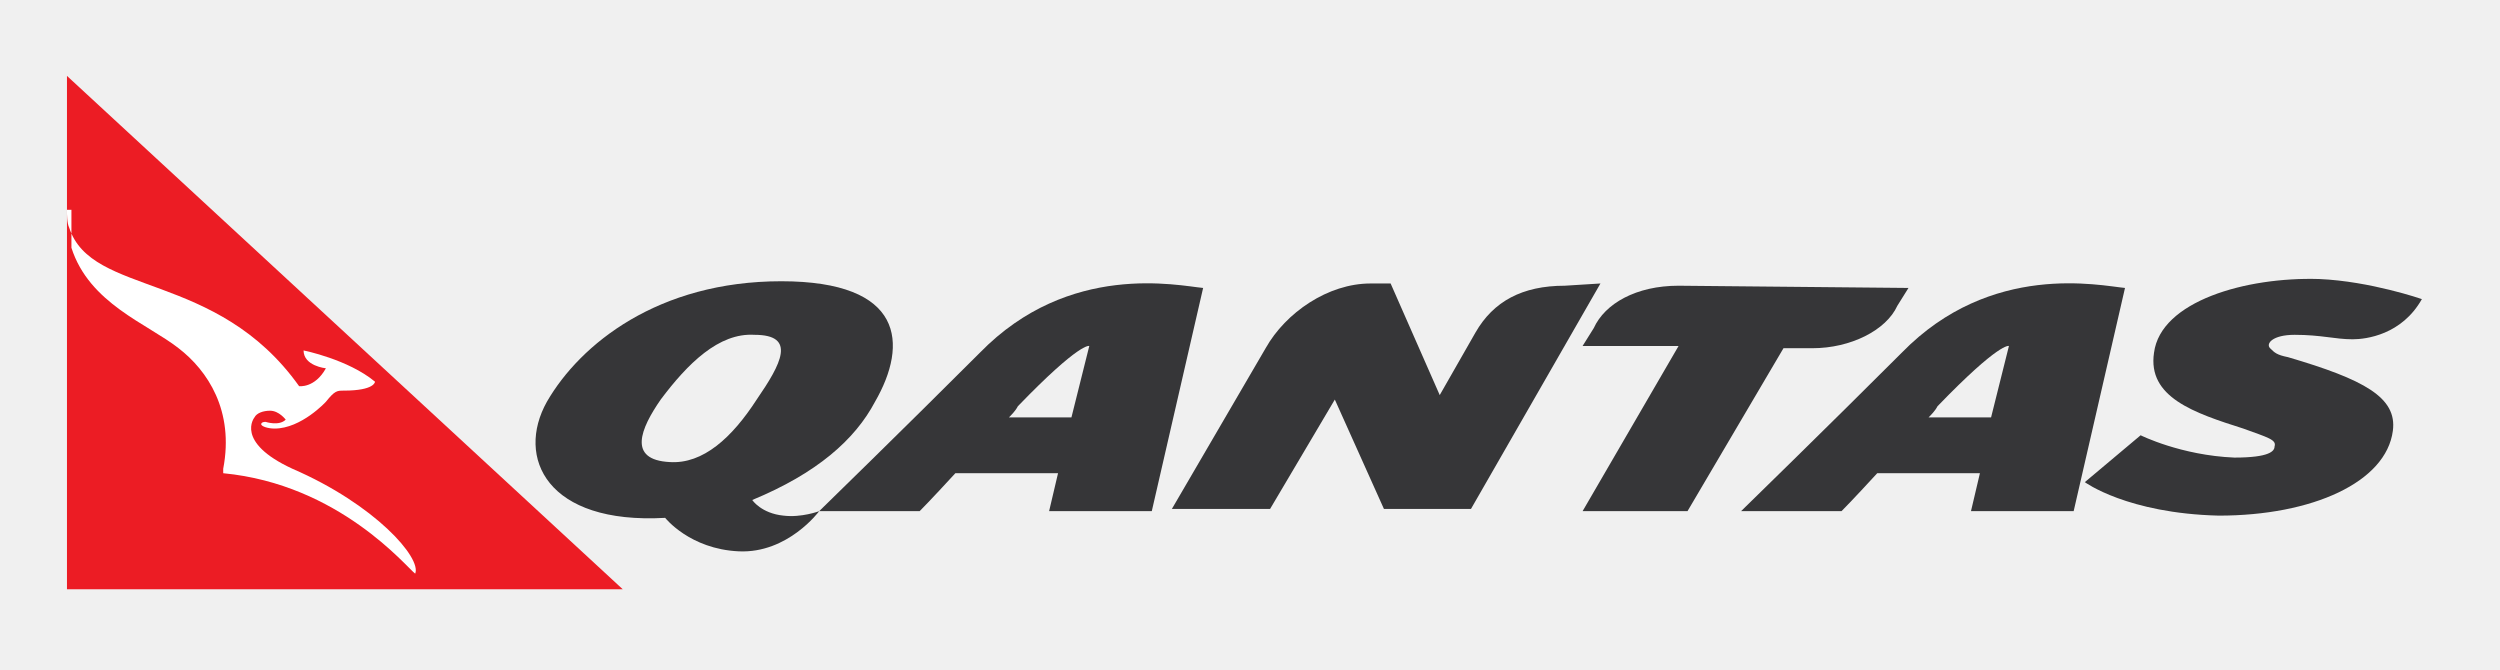
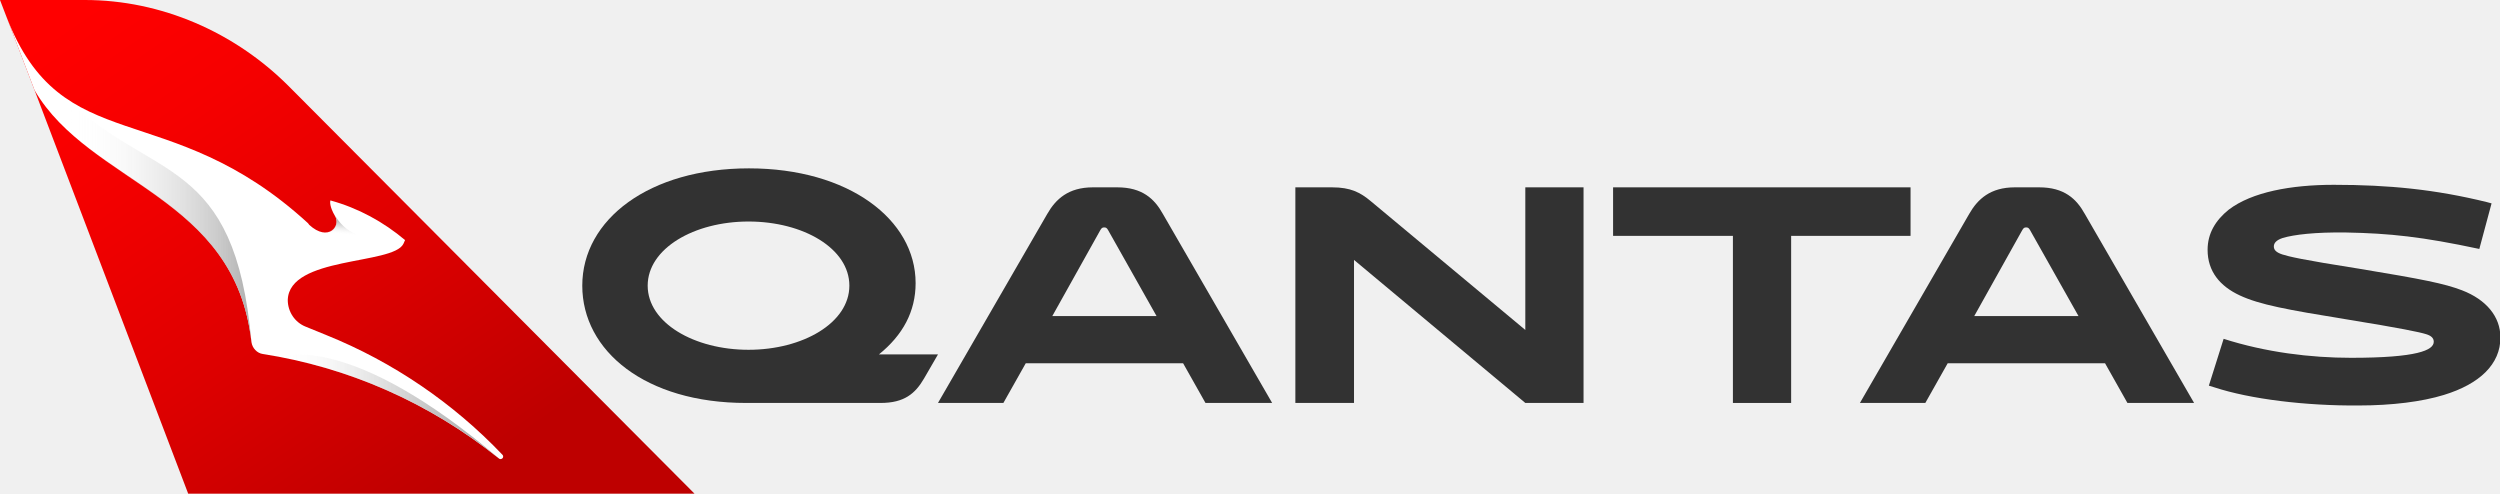
- <svg xmlns="http://www.w3.org/2000/svg" version="1.1" id="Layer_1" x="0px" y="0px" viewBox="0 0 112 30" style="enable-background:new 0 0 112 30;" xml:space="preserve">
+ <svg xmlns="http://www.w3.org/2000/svg" version="1.1" x="0px" y="0px" viewBox="0 0 592.5 117" style="enable-background:new 0 0 592.5 117;" xml:space="preserve">
  <style type="text/css">
- 	.st0{fill:#363638;}
- 	.st1{fill:#EC1C24;}
- 	.st2{fill:#FFFFFF;}
+ 	.st0{fill:url(#SVGID_1_);}
+ 	.st1{fill:#FFFFFF;}
+ 	.st2{fill:url(#SVGID_2_);}
+ 	.st3{fill:url(#SVGID_3_);}
+ 	.st4{fill:url(#SVGID_4_);}
+ 	.st5{fill:#323232;}
</style>
-   <g>
-     <path class="st0" d="M95.2,12.9c-1.1-0.1-6-1.2-10,2.9c-3.3,3.3-7.2,7.1-7.2,7.1h4.5c0,0,0.5-0.5,1.6-1.7h4.6l-0.4,1.7h4.6   L95.2,12.9z M89.2,18.7h-2.8c0.1-0.1,0.3-0.3,0.4-0.5c2.8-2.9,3.2-2.7,3.2-2.7L89.2,18.7z" />
-     <path class="st0" d="M53.9,12.9c-1.1-0.1-6-1.2-10,2.9c-3.3,3.3-7.2,7.1-7.2,7.1h4.5c0,0,0.5-0.5,1.6-1.7h4.6L47,22.9h4.6   L53.9,12.9z M48,18.7h-2.8c0.1-0.1,0.3-0.3,0.4-0.5c2.8-2.9,3.2-2.7,3.2-2.7L48,18.7z" />
-     <path class="st0" d="M70.1,12.8c-1.9,0-3.2,0.7-4,2.1l-1.6,2.8l-2.2-5l-0.9,0c-1.9,0-3.8,1.3-4.7,2.9l-4.2,7.2h4.4l2.9-4.9l2.2,4.9   h3.9l5.8-10.1L70.1,12.8z" />
-     <path class="st0" d="M35,12.6c-5.5,0-9,2.8-10.5,5.4c-1.4,2.5,0,5.5,5.3,5.2c0,0,1.1,1.4,3.3,1.5c2.2,0.1,3.6-1.8,3.6-1.8   s-0.8,0.3-1.6,0.2c-1-0.1-1.4-0.7-1.4-0.7c2.9-1.2,4.6-2.7,5.5-4.4C40.7,15.4,40.5,12.6,35,12.6 M33.9,17.9   c-1.1,1.7-2.4,2.9-3.9,2.8c-1.9-0.1-1.3-1.5-0.4-2.8c1.2-1.6,2.6-3,4.2-2.9C35.7,15,35,16.3,33.9,17.9" />
-     <path class="st0" d="M75.2,12.8c-1.9,0-3.3,0.8-3.8,1.9l-0.5,0.8h4.3l-4.3,7.4h4.7l4.3-7.3l1.3,0c1.7,0,3.3-0.8,3.8-1.9l0.5-0.8   L75.2,12.8z" />
-     <path class="st0" d="M102.5,16c3.4,1,4.9,1.8,4.7,3.3c-0.3,2.3-3.6,3.8-7.8,3.8c-4.1-0.1-6-1.5-6-1.5l2.5-2.1c0,0,1.8,0.9,4.2,1   c1.6,0,1.8-0.3,1.8-0.5c0.1-0.3-0.3-0.4-1.4-0.8c-2.2-0.7-4.3-1.4-4-3.4c0.3-2.3,4.1-3.4,7.4-3.3c2.3,0.1,4.6,0.9,4.6,0.9   c-0.9,1.6-2.5,1.8-3.1,1.8c-0.8,0-1.4-0.2-2.6-0.2c-1,0-1.3,0.4-1.1,0.6C101.9,15.8,102,15.9,102.5,16" />
+   <g id="Qantas_Tail">
+     <g>
+       <linearGradient id="SVGID_1_" gradientUnits="userSpaceOnUse" x1="104.291" y1="116.567" x2="24.252" y2="-0.327">
+         <stop offset="0" style="stop-color:#BE0000" />
+         <stop offset="0.39" style="stop-color:#DE0000" />
+         <stop offset="0.768" style="stop-color:#F60000" />
+         <stop offset="1" style="stop-color:#FF0000" />
+       </linearGradient>
+       <path class="st0" d="M44.6,117h120L68.4,20.4C55.6,7.6,38.2,0,20.1,0H0l1.5,3.9l6.7,17.5L44.6,117z" />
+     </g>
  </g>
-   <polygon class="st1" points="3,3.4 3,26.4 27.9,26.4 " />
-   <g>
-     <path class="st2" d="M3,9.4c0,0.2,0,0.6,0.1,0.8c1,3.1,6.6,1.9,10.3,7.1c0,0,0.7,0.1,1.2-0.8c0,0-1-0.1-1-0.8c0,0,2,0.4,3.2,1.4   c0,0,0,0.4-1.4,0.4c-0.3,0-0.4,0-0.8,0.5c0,0-1.1,1.2-2.3,1.2c-0.3,0-0.6-0.1-0.6-0.2c0,0,0-0.1,0.2-0.1c0,0,0.6,0.2,0.9-0.1   c0,0-0.3-0.4-0.7-0.4c-0.3,0-0.6,0.1-0.7,0.3c0,0-0.9,1.1,1.7,2.3c3.7,1.6,5.8,4,5.5,4.7c0,0,0,0,0,0c-0.4-0.3-3.4-4-8.6-4.5   c0,0,0-0.1,0-0.2c0.5-2.6-0.7-4.4-2-5.4c-1.4-1.1-4-2-4.8-4.5V9.4z" />
+   <g id="Roo">
+     <path class="st1" d="M8.2,21.4c13.1,22.4,47.6,24.8,51.4,59.7c0.2,1.4,1.3,2.6,2.7,2.8c19.9,3.1,39.2,11.3,56,24.8l0,0   c0.1,0.1,0.2,0.1,0.4,0.1c0.1,0,0.3-0.1,0.4-0.2c0.2-0.2,0.2-0.6,0-0.8c-11.6-12.2-25.9-22-41.8-28.4l-4.9-2   c-2.5-1-4.2-3.5-4.2-6.3c0.3-10.4,24.9-8.3,27.4-13.3l0.4-0.9c-5.1-4.3-11.1-7.6-17.7-9.4c-0.1,0.3-0.2,1.5,1.1,3.7   c1.5,2.4-1.6,6.2-6.1,2.1L73,52.9C39.7,22.4,14.7,38.2,1.5,3.9L8.2,21.4z" />
  </g>
-   <g id="Layer_2">
- </g>
+   <g id="Roo_Shading">
+     <linearGradient id="SVGID_2_" gradientUnits="userSpaceOnUse" x1="82.174" y1="63.797" x2="83.253" y2="51.465">
+       <stop offset="0.65" style="stop-color:#FFFFFF;stop-opacity:0" />
+       <stop offset="0.729" style="stop-color:#E0E0E0;stop-opacity:0.262" />
+       <stop offset="0.815" style="stop-color:#C5C5C5;stop-opacity:0.549" />
+       <stop offset="0.891" style="stop-color:#B5B5B5;stop-opacity:0.805" />
+       <stop offset="0.95" style="stop-color:#AFAFAF" />
+     </linearGradient>
+     <path class="st2" d="M88.2,56.3c0,0-5.5,0.3-8.8-5.2c1,1.6-0.1,3.9-2.3,3.9v8.3c3.6-1,7.7-1.7,11.1-2.4V56.3z" />
+     <linearGradient id="SVGID_3_" gradientUnits="userSpaceOnUse" x1="66.325" y1="96.34" x2="118.23" y2="96.34">
+       <stop offset="0" style="stop-color:#FFFFFF;stop-opacity:0" />
+       <stop offset="8.390792e-02" style="stop-color:#F1F1F1;stop-opacity:9.323102e-02" />
+       <stop offset="0.292" style="stop-color:#D4D4D4;stop-opacity:0.325" />
+       <stop offset="0.499" style="stop-color:#C0C0C0;stop-opacity:0.555" />
+       <stop offset="0.703" style="stop-color:#B3B3B3;stop-opacity:0.781" />
+       <stop offset="0.9" style="stop-color:#AFAFAF" />
+     </linearGradient>
+     <path class="st3" d="M66.3,84.6c18.4,3.5,36.3,11.5,51.9,24C83.3,78.9,67.5,84.3,66.3,84.6z" />
+     <linearGradient id="SVGID_4_" gradientUnits="userSpaceOnUse" x1="1.499" y1="42.508" x2="59.52" y2="42.508">
+       <stop offset="0.25" style="stop-color:#FFFFFF;stop-opacity:0" />
+       <stop offset="0.462" style="stop-color:#EDEDED;stop-opacity:0.282" />
+       <stop offset="0.886" style="stop-color:#BDBDBD;stop-opacity:0.848" />
+       <stop offset="1" style="stop-color:#AFAFAF" />
+     </linearGradient>
+     <path class="st4" d="M15.2,23L15.2,23c-5.4-3.9-10-9.5-13.7-19l6.7,17.5c13.1,22.4,47.6,24.8,51.4,59.7   C55.7,36.6,36.2,43.2,15.2,23z" />
+   </g>
+   <g id="Qantas.com_Type">
+     <g>
+       <g>
+         <path class="st5" d="M176.8,95.5C153,95.5,138,83.2,138,67.7c0-15.7,15.9-27.8,39.5-27.8s39.5,12.1,39.5,27.2     c0,6.7-3,12.3-8.7,16.9h14l-3.3,5.7c-2.1,3.6-4.7,5.8-10.3,5.8H176.8z M177.4,82.9c12.9,0,23.9-6.4,23.9-15.2     s-10.9-15.2-23.9-15.2c-12.9,0-23.9,6.4-23.9,15.2S164.5,82.9,177.4,82.9z" />
+         <path class="st5" d="M280.4,86.1h-37.3l-5.3,9.4h-15.5l25.9-44.8c2-3.5,5-6.3,10.8-6.3h5.8c5.9,0,8.8,2.7,10.8,6.3l25.9,44.8     h-15.8L280.4,86.1z M249.4,74.9h24.7l-11.5-20.4c-0.3-0.5-0.5-0.6-0.9-0.6c-0.4,0-0.6,0.1-0.9,0.6L249.4,74.9z" />
+         <path class="st5" d="M375.3,44.4v51.1h-13.8l-40.6-33.9v33.9H307V44.4h8.7c4.4,0,6.7,1.2,9.2,3.3l36.6,30.5V44.4H375.3z" />
+         <path class="st5" d="M424.5,55.9v39.6h-13.8V55.9h-28.4V44.4h70.5v11.5H424.5z" />
+         <path class="st5" d="M498.9,86.1h-37.3l-5.3,9.4h-15.5l25.9-44.8c2-3.5,5-6.3,10.8-6.3h5.8c5.9,0,8.8,2.7,10.8,6.3L520,95.5     h-15.8L498.9,86.1z M467.9,74.9h24.7l-11.5-20.4c-0.3-0.5-0.5-0.6-0.9-0.6s-0.6,0.1-0.9,0.6L467.9,74.9z" />
+         <path class="st5" d="M524.8,91.8l-1.3-0.4l3.5-11.1c10,3.2,20.6,4.5,30.2,4.5c15.7,0,19.6-1.8,19.6-3.8c0-0.8-0.5-1.4-1.8-1.8     c-1.6-0.5-5.9-1.4-18.8-3.5c-14.2-2.3-20.7-3.5-25.4-5.7c-4.7-2.2-7.6-5.7-7.6-10.8c0-3.9,1.9-7,5-9.5c5.5-4.2,14.8-5.9,24.9-5.9     c13.1,0,24.1,1.1,36.3,4.1l1.1,0.3l-2.9,10.8c-13.6-2.9-21.2-3.7-31.6-3.9c-7.3-0.1-12.3,0.5-15,1.3c-1.5,0.5-2.1,1.2-2.1,2     c0,0.8,0.5,1.4,2,1.9c1.6,0.5,4.3,1.2,18.3,3.4c15.1,2.5,20.1,3.5,24.3,5.1c5.7,2.2,9.1,6.2,9.1,11.2c0,6.3-4.9,11-13.4,13.6     c-5.2,1.6-12.3,2.5-20.2,2.5C546.5,96.2,533.3,94.6,524.8,91.8z" />
+       </g>
+     </g>
+   </g>
+   <g id="Guides">
+     <g>
+ 	</g>
+   </g>
</svg>
